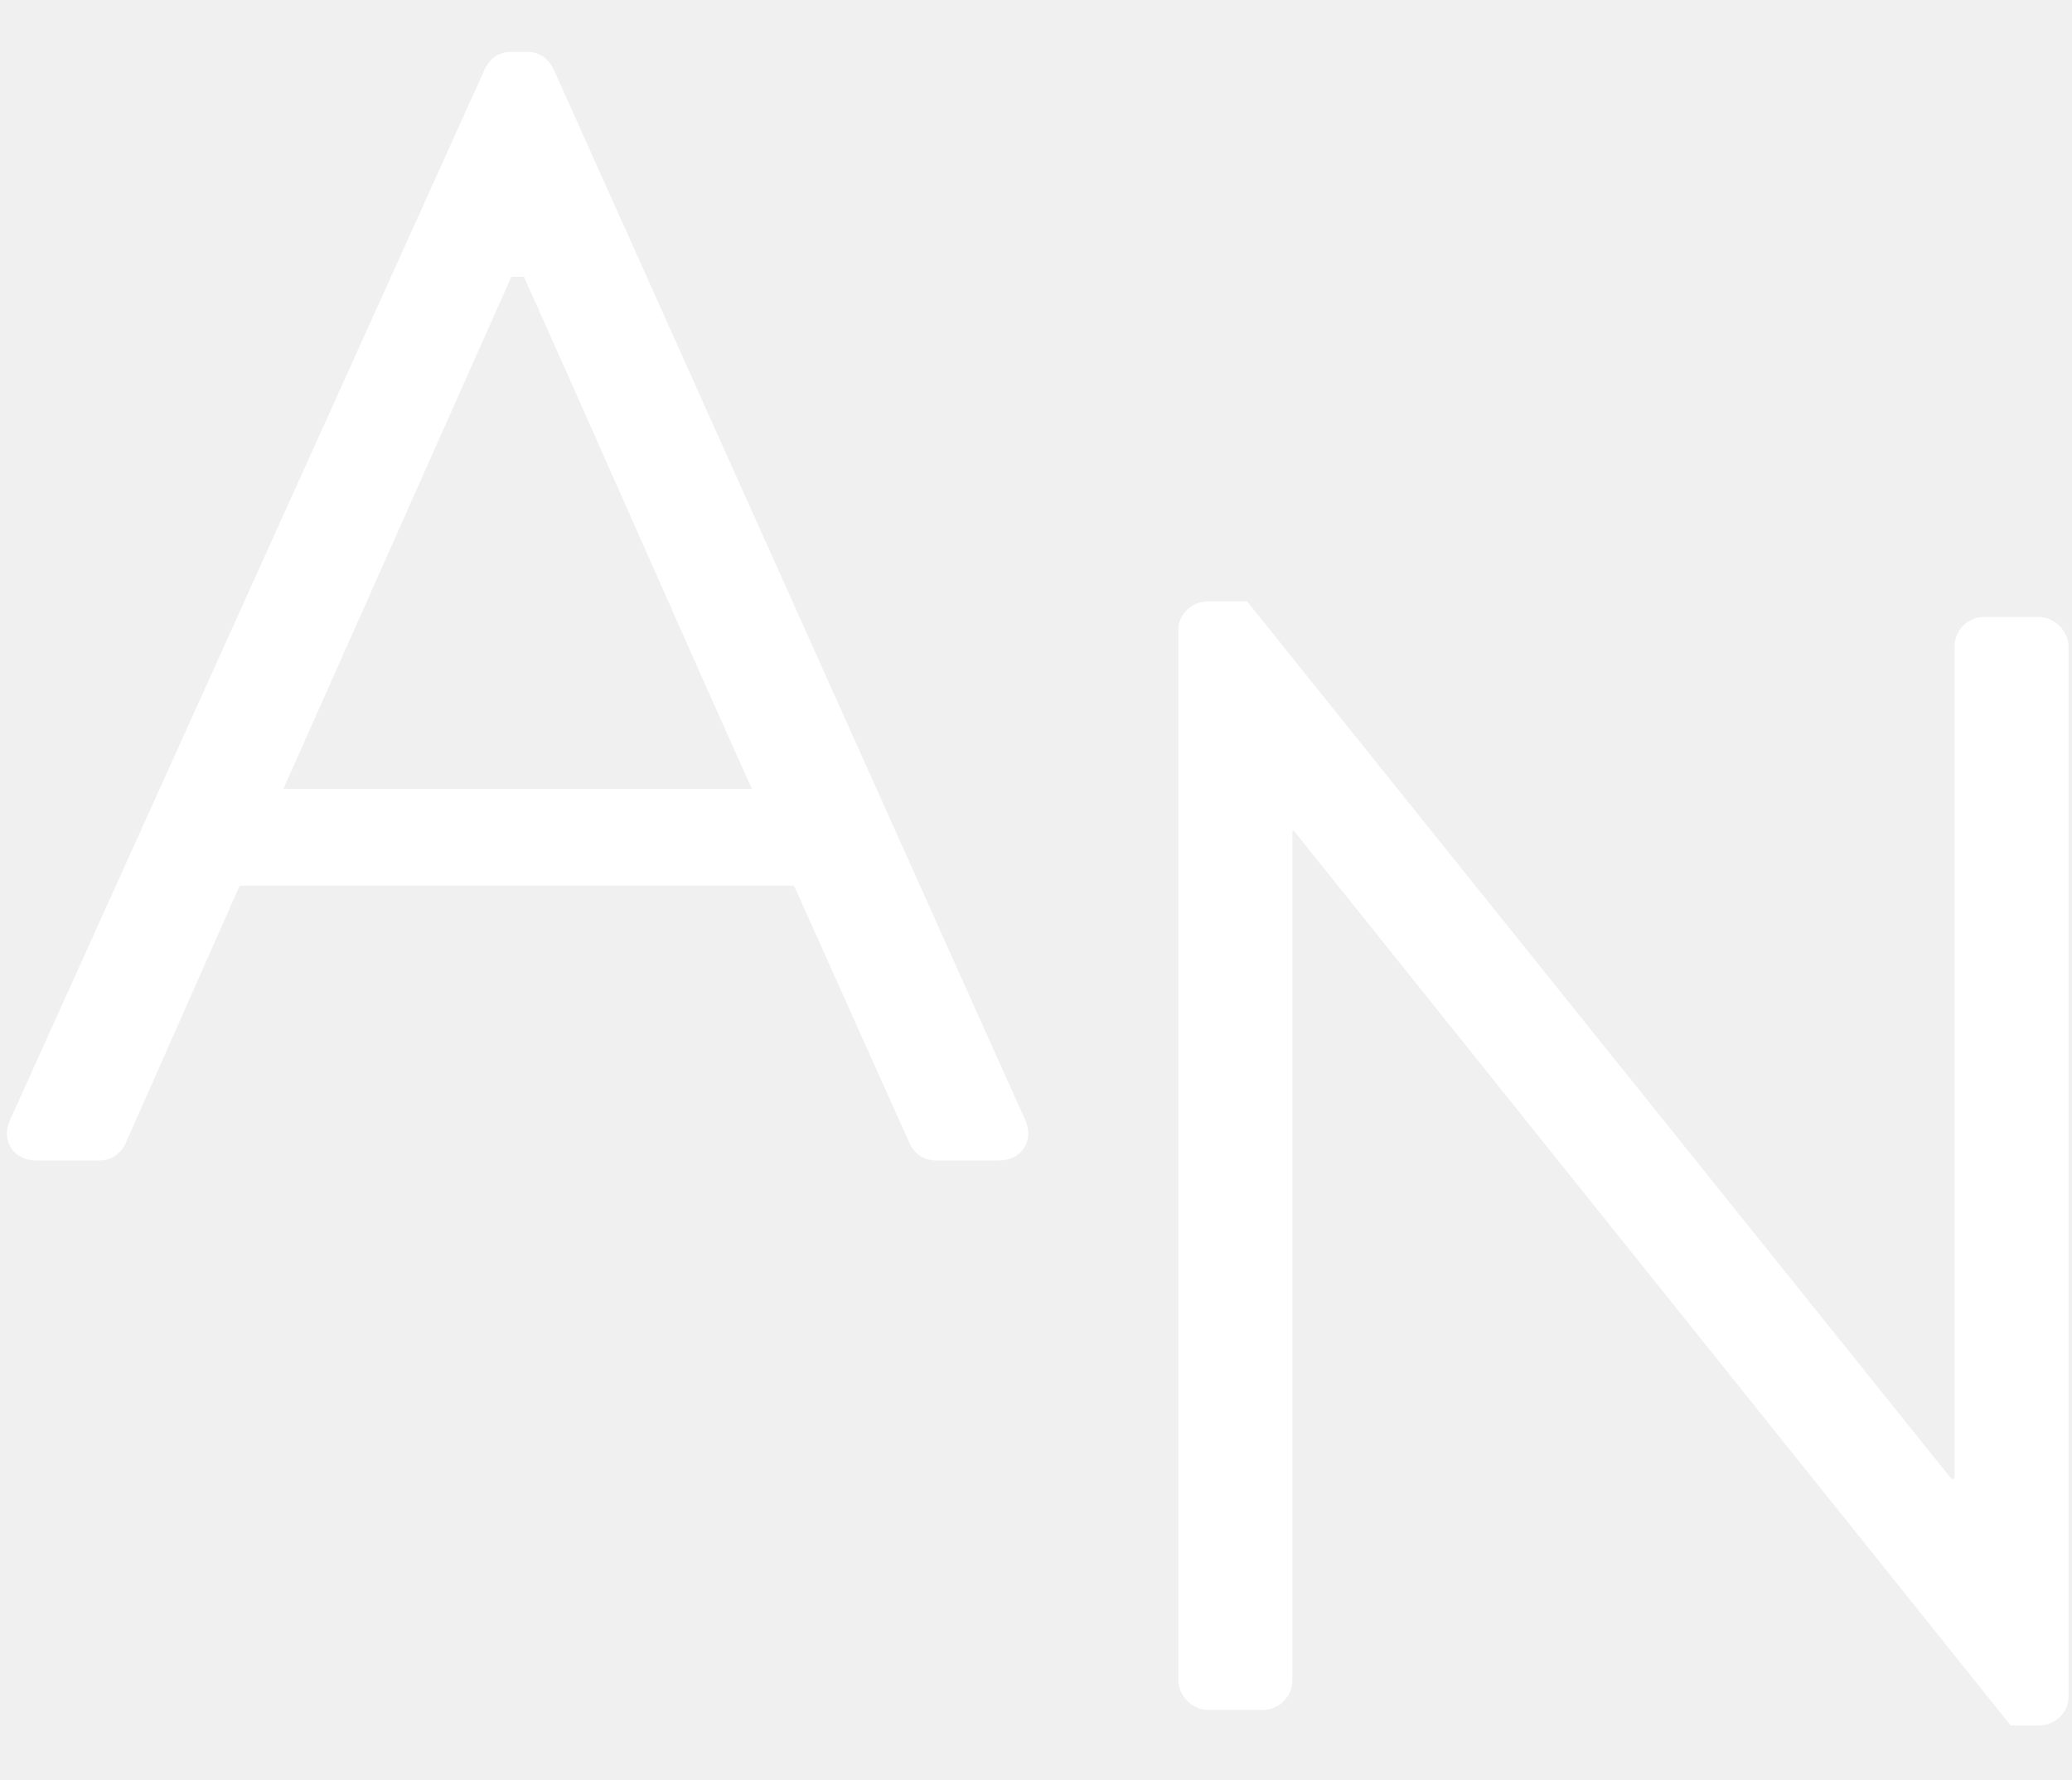
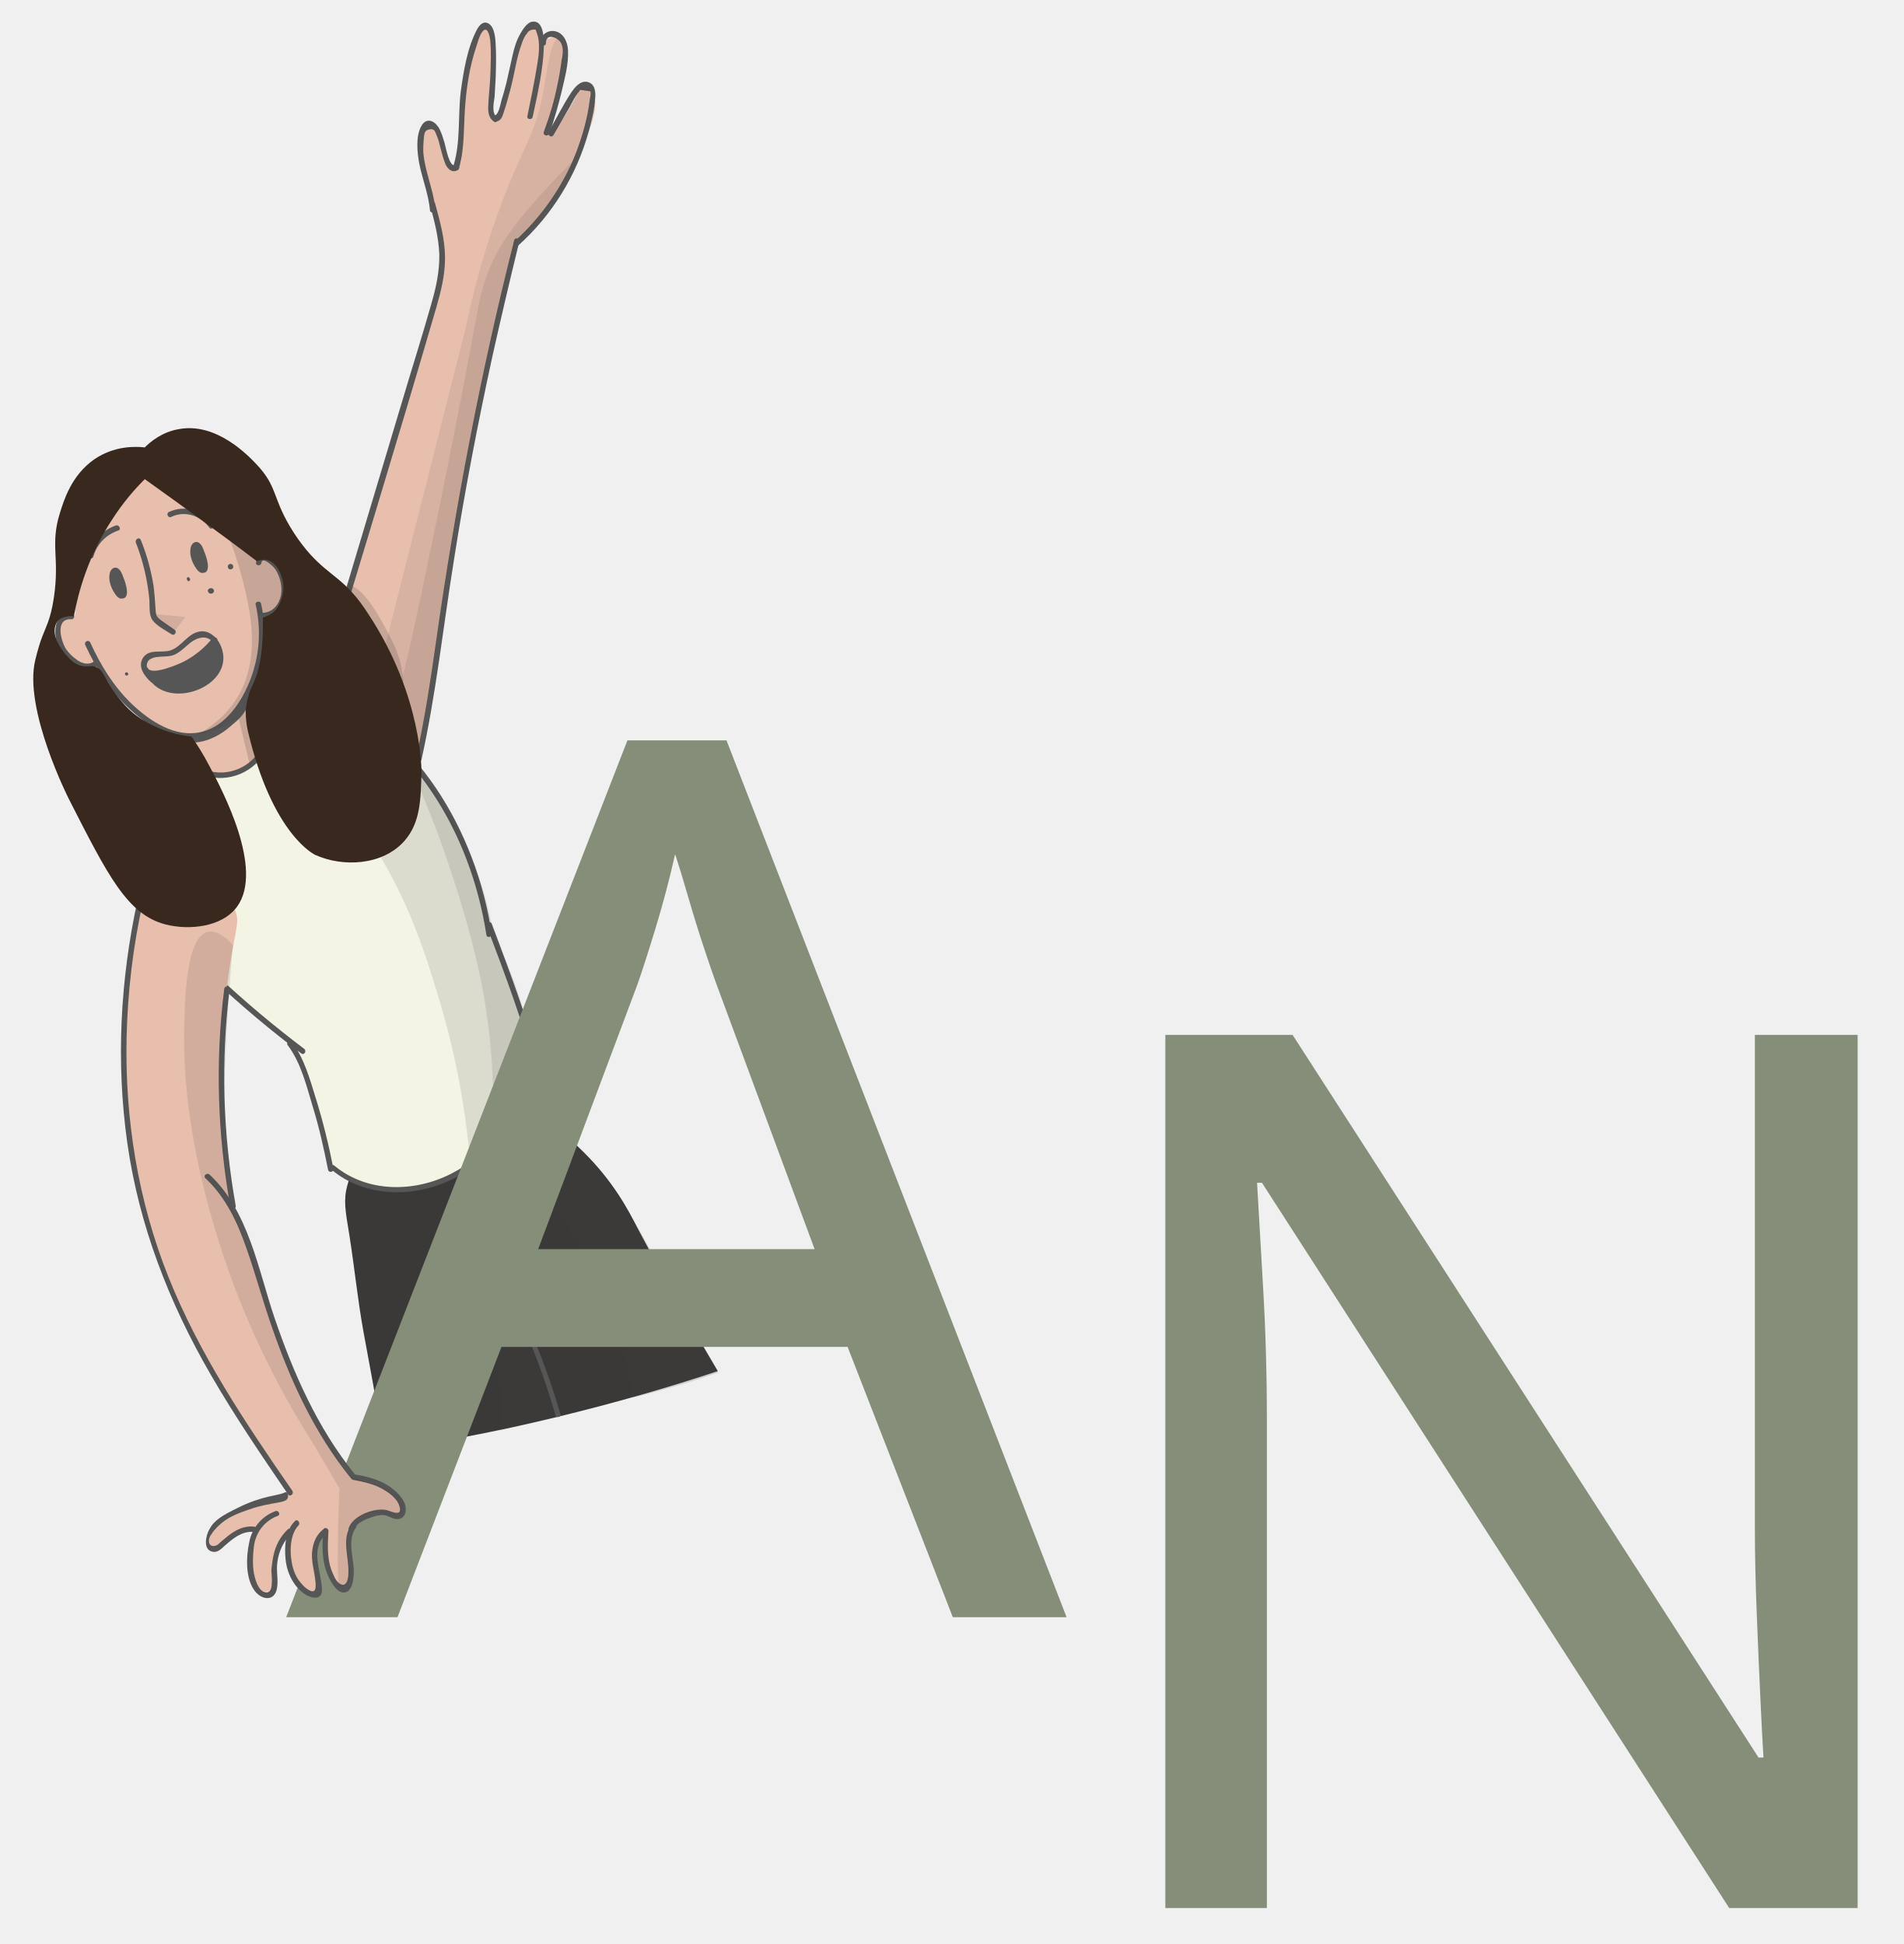
- <svg xmlns="http://www.w3.org/2000/svg" width="1028" height="883" viewBox="0 0 1028 883">
-   <defs>
-     <style>
-       .cls-1 {
-         fill: #fff;
-         fill-rule: evenodd;
-       }
-     </style>
-   </defs>
-   <path id="N" class="cls-1" d="M18.172,575.859H49.163a14.246,14.246,0,0,0,13.171-8.522L118.9,439.5H393.946l57.335,127.839a14.248,14.248,0,0,0,13.172,8.522h30.991c11.622,0,17.821-10.072,13.172-20.144L274.628,34.289c-2.324-4.649-6.2-8.523-13.171-8.523h-7.748c-6.973,0-10.847,3.874-13.172,8.523L5,555.715C0.351,565.787,6.55,575.859,18.172,575.859Zm122.417-184.4,113.12-254.128h6.2c37.965,84.451,75.155,169.677,113.12,254.128H140.589ZM584.64,833.773c0,7.748,6.974,14.721,14.722,14.721h27.117A14.711,14.711,0,0,0,641.2,833.773V412.294h0.775L997.606,856.242h13.944c7.75,0,14.72-6.2,14.72-13.946V320.87c0-7.748-6.97-14.721-14.72-14.721H984.434a14.711,14.711,0,0,0-14.721,14.721V733.827h-1.55L618.731,298.4H599.362c-7.748,0-14.722,6.2-14.722,13.946V833.773Z" />
+ <svg xmlns="http://www.w3.org/2000/svg" version="1.1" id="girl_x5F_welcome" x="0px" y="0px" viewBox="0 0 533.9 545.3" style="enable-background:new 0 0 533.9 545.3;" xml:space="preserve">
+   <style type="text/css">
+ 	.st0{fill:#3A3938;}
+ 	.st1{fill:#282828;}
+ 	.st2{fill:#565656;}
+ 	.st3{opacity:0.19;fill:#3F3F3F;enable-background:new    ;}
+ 	.st4{opacity:0.11;fill:#3F3F3F;enable-background:new    ;}
+ 	.st5{fill:#F3F4E4;}
+ 	.st6{fill:#161616;}
+ 	.st7{opacity:0.13;fill:#3F3F3F;enable-background:new    ;}
+ 	.st8{opacity:0.14;fill:#3F3F3F;enable-background:new    ;}
+ 	.st9{fill:#848E78;}
+ 	.st10{font-family:'BrandonGrotesque-Medium';}
+ 	.st11{font-size:343.036px;}
+ 	.st12{fill:#E8BEAC;}
+ 	.st13{opacity:0.1;fill:#3F3F3F;enable-background:new    ;}
+ 	.st14{opacity:0.13;fill:#565656;enable-background:new    ;}
+ 	.st15{fill:#212121;}
+ 	.st16{opacity:0.2;fill:#3F3F3F;enable-background:new    ;}
+ 	.st17{fill:#38281D;}
+ </style>
+   <g id="girl_waving">
+     <g id="legs">
+       <path class="st0" d="M97.4,332.5c-1.1,4.1-0.6,6.9,0.6,14.1c1.4,8.9,2.3,17.9,3.9,26.8c1.4,7.5,3.5,18.8,6,33.5    c14.7-2.2,30.9-5.2,48.2-9.4c16.5-4,31.7-8.4,45.2-12.9c-10.2-17.3-17.2-30-22.4-39.9c-2.7-5.3-6.8-13.2-15.4-21.7    c-4.7-4.7-9.3-8-12.6-10.1c-0.8-0.4-19.2-8.6-36.7,0.4C113.4,313.7,100.7,320.5,97.4,332.5z" />
+       <g>
+         <g>
+           <path class="st1" d="M128.7,349.5c4,3.9,7.9,7.9,11.8,11.8c0.5,0.6,1.6-0.2,1.1-0.8c-4-3.9-7.9-7.9-11.8-11.8      C129.2,348.1,128.1,348.9,128.7,349.5L128.7,349.5z" />
+         </g>
+       </g>
+       <g>
+         <g>
+           <path class="st2" d="M128.3,349.3c8.5,6,14.2,13.5,18.2,22.3c3.8,8.3,6.8,16.8,9.3,25.5c0.2,0.7,1.6,0.4,1.4-0.3      c-2.6-8.9-5.8-17.7-9.6-26.2c-4-8.8-9.9-16.3-18.4-22.3C128.4,347.8,127.6,348.9,128.3,349.3L128.3,349.3z" />
+         </g>
+       </g>
+       <path class="st3" d="M131.7,308.9c2.1,2.4,5.2,5.8,8.7,10.1c10.2,12.4,20.7,25.5,28.4,42.6c3.1,6.9,6.8,17.1,8.7,30.4    c3.8-0.9,7.8-2,12-3.2s8.1-2.5,11.9-3.8c-1.8-3.1-4.8-8.1-8.3-14.3c-9.6-17.3-11.6-22.9-19.1-34.1c-5.6-8.3-10.3-13.8-16.5-18.7    c-5.6-4.4-10.5-6.9-16.4-8.2C137.3,309,134,308.9,131.7,308.9z" />
+       <path class="st4" d="M128.4,349.7c2.9,5.2,5.7,11.6,7.9,18.9c3.8,12.7,4.4,24.1,4,32.7c5.2-1.3,10.3-2.6,15.5-3.9    c-2.3-8.6-4.9-15.6-7.1-21c-5.7-13.5-9.7-18.2-12.8-21.1C133.1,352.8,130.4,350.9,128.4,349.7z" />
+     </g>
+     <g id="torso">
+       <path class="st5" d="M55.5,217.2c-1.6,1.6-5.2,5.4-8.5,10.9c-3.5,5.7-5.1,10.8-6.5,15.1c-1.1,3.3-1.8,6.1-2.2,8.2    c1.8,2.3,4.7,5.7,8.5,9.7c6.8,7.2,11.7,10.8,20.3,18.3c3.6,3.1,9,7.9,15.4,13.9c1.5,3.6,3,7.4,4.5,11.5c2.9,8.3,4.9,16.1,6.3,23.3    c2.3,1.6,6,3.9,11.2,5c8.5,1.9,15.4-0.5,19-1.8c8-2.9,12.9-7.6,16.2-11c6.1-6,9.8-12.5,12.1-17.7c-2.2-7.7-4.6-15.6-7.4-23.8    c-2.3-6.9-4.7-13.7-7.1-20.2c-1.1-5.2-3.1-12.3-6.4-20.3c-2.8-6.7-6.1-14.5-13.1-23.1c-8.7-10.7-18-16.5-21.6-18.5    c-3.2-1.8-6-3.1-8-4c-6.4,6.1-12.2,10.3-16.1,12.9C64.7,210.6,61,211.8,55.5,217.2z" />
+       <g>
+         <g>
+           <path class="st6" d="M39.1,251.5c0.4-6.2,3.6-12.6,6.4-18.1c2.9-5.8,6.4-11.2,11-15.9c0.7-0.7-0.3-1.9-1-1.2      c-4.7,4.8-8.3,10.4-11.3,16.4c-2.9,5.7-6.1,12.2-6.5,18.7C37.6,252.4,39.1,252.4,39.1,251.5L39.1,251.5z" />
+         </g>
+       </g>
+       <g>
+         <g>
+           <path class="st2" d="M38.1,252.2c13.9,16,29.5,30.6,46.4,43.3c0.8,0.6,1.6-0.7,0.8-1.3c-16.8-12.7-32.3-27.1-46.1-43.1      C38.6,250.4,37.5,251.4,38.1,252.2L38.1,252.2z" />
+         </g>
+       </g>
+       <g>
+         <g>
+           <path class="st6" d="M73.2,206.2c4.8-5.1,10.4-9.3,16.6-12.5c0.9-0.4,0.2-1.8-0.7-1.4c-6.3,3.3-12,7.5-16.9,12.7      C71.5,205.7,72.5,206.9,73.2,206.2L73.2,206.2z" />
+         </g>
+       </g>
+       <g>
+         <g>
+           <path class="st2" d="M88.6,194.4c27.3,12,43.4,39.3,47.8,67.8c0.1,1,1.6,0.7,1.5-0.3c-4.5-29.2-21-56.8-48.8-69      C88.2,192.5,87.7,194,88.6,194.4L88.6,194.4z" />
+         </g>
+       </g>
+       <g>
+         <g>
+           <path class="st2" d="M80.7,293.2c3.7,4.9,5.3,11.5,7,17.2c1.8,5.8,3.1,11.7,4.3,17.7c0.2,1,1.7,0.7,1.5-0.3      c-1.3-6.6-2.9-13.2-4.9-19.6c-1.7-5.5-3.3-11.4-6.8-16C81.3,291.4,80.1,292.4,80.7,293.2L80.7,293.2z" />
+         </g>
+       </g>
+       <g>
+         <g>
+           <path class="st2" d="M93.1,328.2c9.3,7.7,22.7,7.8,33.3,2.8c5.9-2.8,11.1-7,15.5-11.9c4.4-4.8,8.5-10.2,10.2-16.6      c0.3-0.9-1.2-1.4-1.5-0.5c-1.7,6.1-5.6,11.3-9.8,16c-4.1,4.5-8.9,8.5-14.4,11.3c-10.3,5.2-23.4,5.3-32.6-2.3      C93.2,326.3,92.3,327.6,93.1,328.2L93.1,328.2z" />
+         </g>
+       </g>
+       <g>
+         <g>
+           <path class="st2" d="M136.5,259.8c5.4,14.2,10.7,28.4,14.5,43.1c0.2,0.9,1.7,0.6,1.5-0.3c-3.9-14.8-9.2-29.2-14.6-43.5      C137.5,258.2,136.2,258.9,136.5,259.8L136.5,259.8z" />
+         </g>
+       </g>
+       <path class="st7" d="M74.7,203.8c6.9,5.5,16.5,14.2,25.6,26.8c13.3,18.4,18.6,35.6,23,50.2c3.3,11.1,7.1,26.8,8.6,46.1    c3.9-2.7,9.3-7.1,14-13.8c2.6-3.7,4.4-7.3,5.7-10.4c-4.4-13.7-8.8-27.4-13.3-41.1c-2-11.6-5.6-20.6-8.6-26.6    c-9.1-18.5-21.8-29.1-25.9-32.4c-5.7-4.5-11.1-7.7-15-9.7C84,196.6,79.4,200.2,74.7,203.8z" />
+       <path class="st8" d="M115.5,214c-0.9,0.4,2.9,8.2,7.3,19.9c0,0,6.7,17.8,10.8,35.4c2.8,11.7,5.6,28.9,4.5,51.3    c2.2-1.7,4.8-4,7.4-7.1c3.1-3.7,5.2-7.4,6.5-10.3c-4.6-20.1-8.4-30.2-11.2-35.9c-0.5-1.1-1.9-3.6-3.3-7.3    c-2.6-6.9-2.6-10.1-4.4-15.9c-1.4-4.6-3-7.5-5.9-13C122.8,223,116.5,213.5,115.5,214z" />
+     </g>
+     <g>
+       <text transform="matrix(1 0 0 1 80.2553 453.632)" class="st9 st10 st11">A</text>
+       <text transform="matrix(1 0 0 1 293.5318 535.2034)" class="st9 st10 st11">N</text>
+     </g>
+     <g id="hand_right">
+       <path class="st12" d="M41.5,246.8c-1.4,1.4-2,3.7-3.2,8.3c-0.9,3.7-1.2,6.5-1.6,10.7c-1.1,11.9-1.1,9.9-1.4,14.4    c-0.4,6-1.1,16.4-0.1,29.8c1,13,3.3,22.7,3.8,25.1c3.5,14.8,8.3,25.4,11.5,32.1c5.6,12.2,11.9,22,24.4,41.6    c2.7,4.2,5,7.7,6.5,10.1c-0.7,0.2-1.9,0.6-3.3,1.1c-7.4,2.4-8.5,2.4-11.4,3.7c-3.7,1.6-7.1,3.2-7.9,6.4c-0.3,1.5-0.2,3.4,0.7,3.9    c1.1,0.6,2.6-1.6,5.6-3.2c2.5-1.4,5-1.8,6.7-1.9c-0.8,2.8-1.1,5.3-1.2,7c-0.4,4-0.6,7.3,1.2,9.2c0.9,1,2.5,1.7,3.5,1.2    c0.6-0.3,1-0.9,1.7-5.2s0.5-5.5,1.4-7.3c0.8-1.5,1.9-2.5,2.6-3c-0.2,1.3-0.2,3.3,0,5.6c0.2,1.4,0.3,2.7,0.8,4.2    c0.5,1.4,1.6,4.4,4.2,5.7c0.5,0.2,2.4,1.1,3.2,0.3c0.8-0.7,0.2-2-0.3-6.6c-0.5-3.9-0.4-5-0.2-5.6c0.3-1.9,1.1-3.3,1.7-4.2    c0.5,3.7,1.1,6.7,1.6,8.9c0.9,3.5,1.6,5.1,2.9,5.8c0.8,0.4,2,0.8,2.8,0.2s0.9-1.9,0.8-3.5c-0.1-6.1-1-7.7-0.4-10.9    c0.3-1.3,0.5-2.8,1.7-4c2.4-2.7,6.8-2.2,7.3-2.2c2.6,0.3,3.7,1.4,4.8,0.6c0.9-0.6,1.2-2.2,1-3.4c-0.5-3-4.2-4.6-7.4-5.9    c-1.6-0.7-3.9-1.5-7-2c-3.4-4.4-7.9-10.8-12.3-19.3c-2.9-5.7-4.6-10.1-6.2-14.4c-5.7-14.8-5.9-20.8-11.8-35.5    c-1.4-3.5-2.7-6.3-3.4-7.9c-0.3-2.5-0.7-6.5-1.2-11.4c-1.4-15.9-2.2-25.8-1.1-37.9c0.9-9.5,2.1-17.4,2.1-17.4    c1.6-9.9,2.5-11.3,1.5-14.2C63.1,246.8,46.9,241.5,41.5,246.8z" />
+       <g>
+         <g>
+           <path class="st2" d="M38.6,252.4c-4.9,22.4-6.1,45.5-2.9,68.2c3.3,23.2,11.7,44.8,23.4,65c6.7,11.6,14.2,22.6,21.7,33.6      c0.6,0.8,1.7-0.2,1.2-1c-13.2-19.1-26.2-38.5-34.8-60.1C38.7,336.8,35,313.8,35.5,291c0.3-12.8,1.8-25.6,4.6-38.1      C40.2,251.9,38.8,251.4,38.6,252.4L38.6,252.4z" />
+         </g>
+       </g>
+       <g>
+         <g>
+           <path class="st2" d="M62.9,277.3c-2.6,20.4-1.9,41,1.7,61.2c0.2,1,1.7,0.7,1.5-0.3c-3.6-20.1-4.2-40.6-1.7-60.8      C64.6,276.5,63.1,276.4,62.9,277.3L62.9,277.3z" />
+         </g>
+       </g>
+       <g>
+         <g>
+           <path class="st2" d="M57.6,330.5c5.7,5.3,9,12.4,11.5,19.6c2.6,7.4,4.6,14.9,7.2,22.3c5.2,15,11.9,29.6,21.9,42      c0.6,0.8,1.8-0.2,1.2-1C89,400.5,82.3,385.2,77,369.7c-4.6-13.6-7.3-30-18.2-40.2C58,328.8,56.9,329.8,57.6,330.5L57.6,330.5z" />
+         </g>
+       </g>
+       <g>
+         <g>
+           <path class="st2" d="M80.4,418.6c-0.2-0.1-0.6,0.1-0.7,0.1c-1.4,0.8-6.1,0.8-12.9,4.2c-4.5,2.2-6.7,3.5-8.1,6.1      c-1,1.8-1.9,5.9,1.1,6.3c1.3,0.2,2.3-0.9,3.2-1.7c2.3-2,4.7-4.1,8-3.9c1,0.1,1.1-1.5,0.1-1.5c-2.7-0.2-4.9,0.9-7,2.5      c-0.6,0.5-1.2,1-1.8,1.5c-0.4,0.3-0.7,0.6-1,0.9c-0.7,0.6-1.6,0.7-2.1,0.4c-0.7-0.4-0.9-1.9,0-3c0.3-0.5,0.7-1.1,1.3-1.7      c0,0,0.8-0.9,1.8-1.7c2.2-1.8,5-2.8,7.6-3.7c6.2-2.2,10.5-1.6,10.8-3.3C80.9,419.8,80.8,418.8,80.4,418.6z" />
+         </g>
+       </g>
+       <g>
+         <g>
+           <path class="st2" d="M77.2,423.9c-3.8,1.4-6.6,4.8-7.3,8.7c-0.9,4.1-1.1,10.1,1.5,13.6c2,2.7,5.7,3.1,6.3-0.8      c0.4-2.4-0.3-4.8,0.1-7.3c0.4-3,1.7-5.8,3.9-7.9c0.7-0.7-0.3-1.9-1-1.2c-2.1,2-3.4,4.5-4,7.3c-0.3,1.4-0.5,2.9-0.6,4.3      c0,1.2,1,7.1-2.1,5.9c-1.7-0.6-2.5-3.7-2.8-5.2c-0.4-2.3-0.3-5.1,0-7.5c0.5-4,3-7.2,6.7-8.6C78.8,424.9,78.1,423.5,77.2,423.9      L77.2,423.9z" />
+         </g>
+       </g>
+       <g>
+         <g>
+           <path class="st2" d="M82.7,426.7c-2.7,2.6-3,7.2-2.6,10.8c0.4,3.8,2.3,7.7,5.6,9.8c2,1.2,4.7,1.5,4.6-1.5      c-0.2-5-3.5-11.5,1.2-15.5c0.8-0.6-0.2-1.8-1-1.2c-1.7,1.4-2.6,3.4-2.9,5.6c-0.5,3.2,0.7,6.2,0.9,9.4c0.1,1.4,0,3-1.9,1.9      c-0.7-0.4-1.3-0.9-1.8-1.5c-1.3-1.3-2.1-2.9-2.6-4.6c-1-3.4-1.2-9.2,1.5-12C84.4,427.1,83.3,425.9,82.7,426.7L82.7,426.7z" />
+         </g>
+       </g>
+       <g>
+         <g>
+           <path class="st2" d="M90.6,429.3c-0.2,3.8-0.4,7.7,0.9,11.4c0.6,1.8,2.5,6,4.9,6c2.7,0,2.9-4.8,2.8-6.6      c-0.2-3.8-1.8-8.1,0.6-11.6c0.6-0.8-0.7-1.7-1.3-0.8c-2.8,4.2-0.6,8.9-0.8,13.6c0,1.7-0.6,4.3-2.6,2.8c-1.1-0.8-1.7-2.6-2.2-3.8      c-1.2-3.4-1-7.1-0.8-10.7C92.2,428.4,90.6,428.3,90.6,429.3L90.6,429.3z" />
+         </g>
+       </g>
+       <g>
+         <g>
+           <path class="st2" d="M99,415.1c3.2,0.6,6.5,1.3,9.3,3.2c1.3,0.8,2.9,2.2,3.5,3.6c1.6,4-2.1,2-3.3,1.7c-3.4-0.8-9.5,1.5-10.7,5      c-0.3,0.9,1.2,1.4,1.5,0.5c0.6-1.9,3.1-2.9,4.9-3.5c1.1-0.4,2.3-0.7,3.4-0.6c1.3,0.1,2.2,1,3.5,1.1c1.8,0.2,2.8-1.2,2.7-2.9      c-0.1-2.7-2.9-5.2-5-6.5c-2.9-1.9-6.3-2.6-9.7-3.2C98.2,413.4,98.1,414.9,99,415.1L99,415.1z" />
+         </g>
+       </g>
+       <path class="st7" d="M58.2,261.4c-5.7,1.5-6.3,16.9-6.5,25.5c-0.3,9.6,0.2,22.6,4.2,41c3.6,16.4,8.2,28.5,9.7,32.7    c6.9,18.1,14.9,32.9,22.2,44.3c2.5,4.2,4.9,8.4,7.4,12.6c-0.2,3.9-0.3,7.9-0.4,12c-0.1,5.4-0.1,10.8,0.1,15.8c1-0.1,2.3-0.4,3-1.5    c0.9-1.4,0.4-3.2,0.1-4.8c-0.2-1.5-1.5-8.8,1.2-12.2c1.7-2.1,4.9-2.7,7.3-2.3c2.4,0.4,3.8,1.9,5.2,1.1c1.1-0.6,1.6-2.1,1.5-3.3    c-0.2-3.8-8-6.1-9.3-6.5c-2.5-0.8-3.6-0.7-5.3-1.9c-2.2-1.6-3.2-3.7-3.7-4.6c-7.3-15-9.2-13.6-15.6-31.3    c-4.8-13.3-3.3-12.8-7.6-23.3c-3-7.4-4.9-10.3-6.6-16.9c-1.9-7.2-2.2-13.1-2.3-18.4c-0.3-21.5,2-48,2.5-54.3    C63.4,262.9,60.7,260.8,58.2,261.4z" />
+     </g>
+     <g id="hand_left">
+       <path class="st12" d="M119.9,34.9c-1.6,0.3-2.2,3.3-2.4,4.1c-0.2,1.2-0.5,3.5,0.6,6.5c0,0,0.7,2,4.2,14.6c0.8,2.8,1.7,7,2,12.3    c-0.9,5.9-2,10.6-2.7,13.7c-2.6,10.3-4.8,14.7-8.6,27.8c-1.4,4.9-1.5,5.7-3.1,11.7c-4.1,15-7.3,24.6-10.6,34.8    c-2.9,8.9-6.8,21.9-11.2,38.5c-0.1,1.4-0.5,8.7,4.8,14c5.6,5.6,15.2,6.8,23.4,2.2c1-2.2,2.3-5.5,3.3-9.7c1-4.1,1.2-7.2,1.4-9.1    s1.2-8.7,3.1-22.2c0.6-4.2,1.4-9.2,3.1-19c2.5-15,3.7-22.5,4.6-27.2c2-10.7,3.7-18.2,6.9-32.7c1.7-7.6,3.9-16.9,6.4-27.4    c2.3-2,5.3-4.9,8.5-8.9c4.5-5.7,6.4-10.2,10.2-18.8c2.4-5.6,4.1-10.4,2.5-14.6c-0.2-0.6-0.8-2.3-1.8-2.4c-1.3-0.1-2.3,2.6-3.5,5    c-1.3,2.5-3.3,5.8-6.5,9.5c0.6-3.9,1.3-6.9,1.9-9c1.2-4.6,2.4-7.7,2.5-12.5c0.2-5.2-1.1-5.9-1.4-6.1c-1.6-0.7-3.5,1.6-5.1,0.8    c-1.4-0.8-0.8-3.3-1.9-3.7c-1.1-0.4-2.8,1.7-4,3.8c-2,3.5-2,6.6-2.4,9.6c-0.4,2.9-1.3,7-3.6,11.8c-0.7,0.2-1.7,0.5-2.3,0    c-0.6-0.6-0.2-1.9,0.1-3.9c0.1-0.5,0-0.2,0.2-5c0.1-1.8,0.2-5.2,0.3-8c0.1-3.9,0.2-5.6-0.9-7.1c-0.2-0.3-1.1-1.5-2.1-1.4    c-1.1,0.2-1.6,2.1-2,3.6c-1.6,6-2.4,9-2.6,10c-0.8,5.1-1.7,12.9-1.6,15.4c0,0.3,0.1,1.4-0.1,2.8c-0.1,0.7-0.2,1-0.3,1.4    c-0.7,3.1,0.7,4.7-0.4,6c-0.1,0.1-0.8,0.8-1.4,0.7c-0.7-0.1-1.2-0.9-2.1-3.7c-1.3-3.8-1.2-5-2.4-6.6C122,36.1,121,34.8,119.9,34.9    z" />
+       <g>
+         <g>
+           <path class="st2" d="M122.1,58.6c-0.4-3.7-1.6-7.2-2.5-10.8c-0.4-1.7-0.8-3.5-0.9-5.3c0-1,0-2.1,0.1-3.1c0.2-1.6,0-2.8,1.6-3.1      c1.5-0.3,1.6,0.6,2.1,1.8c0.5,1.1,0.7,2.2,1,3.3c0.4,1.5,0.8,3.1,1.4,4.6c0.7,1.5,1.9,2.6,3.5,1.7c0.8-0.5,0.2-1.9-0.7-1.4      c-1.7,0.8-2.7-5.1-3-6.1c-0.5-1.6-0.9-3.2-1.8-4.6c-1.3-1.9-3.4-2.6-4.7-0.3c-1.7,2.9-1.2,7.5-0.6,10.7c0.9,4.4,2.6,8.6,3,13.1      C120.7,59.9,122.2,59.6,122.1,58.6L122.1,58.6z" />
+         </g>
+       </g>
+       <g>
+         <g>
+           <path class="st2" d="M128.8,46.9c1.5-5.4,1.2-11,1.6-16.5c0.4-5.9,1.3-11.8,3.2-17.4c0.4-1.2,0.8-2.9,1.6-4      c1.5-2.1,2.2,1.2,2.3,2.6c0.3,3.2,0.1,6.5,0,9.7c-0.1,2.9-0.5,5.8-0.6,8.8c0,1.6,0.2,3,1.6,4c0.8,0.6,1.6-0.7,0.8-1.3      c-1.5-1.1-0.8-4.1-0.6-5.6c0.1-1.7,0.2-3.5,0.3-5.2c0.1-3.2,0.2-6.4,0-9.7c-0.1-1.7-0.3-4.7-2-5.7c-1.5-0.8-2.5,0.4-3.2,1.6      c-2.8,5.3-3.8,11.8-4.6,17.6c-0.8,6.8,0,14-2,20.6C127.1,47.3,128.6,47.8,128.8,46.9L128.8,46.9z" />
+         </g>
+       </g>
+       <g>
+         <g>
+           <path class="st2" d="M139,34.1c1.5-0.1,1.9-1.4,2.3-2.7c0.7-2.1,1.3-4.3,1.9-6.5c1.1-4.2,1.6-8.6,3.1-12.6      c0.3-0.9,0.7-2,1.4-2.8c0.5-0.9,1.3-1.3,2.5-1.2c0.3,0.7,0.5,1.4,0.7,2.1c0.5,2.4,0.2,5.1-0.2,7.5c-0.8,4.9-1.8,9.8-2.8,14.7      c-0.2,1,1.4,1.1,1.5,0.1c0.5-2.8,6.9-27.8-0.2-26.6c-1.4,0.2-2.7,2.3-3.3,3.4c-1.1,1.9-1.7,4-2.2,6.2c-0.6,2.6-1.1,5.1-1.7,7.6      c-0.4,1.5-0.8,3.1-1.3,4.6c-0.3,1-0.8,4.3-2,4.5C137.7,32.7,138,34.2,139,34.1L139,34.1z" />
+         </g>
+       </g>
+       <g>
+         <g>
+           <path class="st2" d="M153.1,12.1c0-3,3.5-1.6,4.3,0.1c0.7,1.5,0.4,3.2,0.1,4.7c-0.3,2.4-0.7,4.7-1.2,7      c-0.9,4.5-2.2,8.8-3.8,13.1c-0.3,1,1.1,1.4,1.5,0.5c1.5-4,2.6-8.1,3.6-12.2c0.8-3.5,1.9-7.5,1.7-11.2c-0.1-2.3-1.3-5.1-4-5.4      c-2-0.2-3.8,1.3-3.7,3.3C151.6,13,153.1,13.1,153.1,12.1L153.1,12.1z" />
+         </g>
+       </g>
+       <g>
+         <g>
+           <path class="st2" d="M155.2,37.9c1.5-2.5,2.9-5.1,4.4-7.6c0.8-1.4,1.4-2.8,2.3-4c0.3-0.4,0.6-0.7,0.8-1.1      c0.9,0.1,1.8,0.3,2.8,0.4c0.3,0.4,0,1.8-0.1,2.3c-0.6,5.1-2,10-3.8,14.8c-3.7,9.5-9.7,18.1-17.3,25c-0.8,0.7,0.3,1.8,1,1.2      c9.5-8.5,16.4-19.7,19.8-32c0.8-3,1.6-6.1,1.8-9.2c0.2-1.8,0-4.2-2.1-4.7s-3.7,1.6-4.7,3.1c-2.3,3.5-4.2,7.4-6.3,11      C153.4,37.9,154.7,38.8,155.2,37.9L155.2,37.9z" />
+         </g>
+       </g>
+       <g>
+         <g>
+           <path class="st2" d="M120.5,57.3c1.3,4.5,2.5,9.2,2.7,14c0.1,4.7-0.9,9.3-2.2,13.8c-2.6,9.2-5.5,18.3-8.2,27.4      c-5.5,18.3-10.9,36.5-16.4,54.8c-3.1,10.5-6.3,21-9.4,31.5c-0.3,0.9,1.2,1.4,1.5,0.5c11.3-37.7,22.9-75.4,33.9-113.2      c1.3-4.5,2.4-9,2.4-13.7c0-5.3-1.4-10.3-2.8-15.4C121.7,56.1,120.2,56.4,120.5,57.3L120.5,57.3z" />
+         </g>
+       </g>
+       <g>
+         <g>
+           <path class="st2" d="M144.2,67.4c-9.4,37.1-16.5,74.6-21.9,112.4c-1.6,11-3.2,22-5.6,32.8c-0.2,1,1.2,1.5,1.5,0.5      c4.1-18.5,6.1-37.4,9.1-56c3-19.2,6.7-38.3,10.8-57.2c2.4-10.7,4.9-21.4,7.5-32C145.9,66.9,144.4,66.4,144.2,67.4L144.2,67.4z" />
+         </g>
+       </g>
+       <path class="st13" d="M156.6,10.8c-2.1,0.1-3.2,9.1-4,13.6c-2.3,13.9-6.1,16.2-13.1,35.8c-2.6,7.2-6,18-8.9,31.8    c-9.4,37-18.7,74-28.1,111c4.9,4,9.7,8.1,14.5,12c0.9-6,2.1-14.7,3.7-25.3c3-19.1,6.8-43.7,13.2-73.9c2.5-12,6.1-28.2,11-47.3    c2-1.9,4.8-4.8,7.7-8.6c3.9-5,9-11.8,11.5-21.8c0.8-3.1,1.7-7.7,1.4-13.6c-0.7-0.2-1.7-0.3-2.7,0.1c-1.7,0.7-2.3,2.7-2.9,4    c-2,5-5.7,8.8-6.3,8.6c-0.4-0.2,0.2-1.8,1.6-7c2.8-10.6,1.4-7.7,2.6-11.3c0.7-2.1,1.4-3.9,0.7-5.9    C158.3,12.2,157.5,10.8,156.6,10.8z" />
+       <path class="st14" d="M160.3,45.6c-2.2,2.1-5.3,5.2-8.7,9.1c-4,4.4-8.2,9.2-11.5,14.9c-4.4,7.7-5.7,14.6-6.4,18.7    c-6.9,37.9-15.7,79.4-18.3,91c-1.4,6.3-3.7,15.9-6.9,27.5c3,2.7,6.1,5.4,9.1,8c2.8-22.5,6.4-46.2,11-70.9    c5-26.6,10.6-51.6,16.6-75.1c2.4-2.4,5-5.4,7.6-9.1C156.4,54.6,158.7,49.6,160.3,45.6z" />
+     </g>
+     <g id="head">
+       <path class="st15" d="M-9.4,186" />
+       <path class="st15" d="M78.8,94.4" />
+       <path class="st12" d="M40.4,133.3c-3.6,2.8-8.1,7.1-11.9,13.3c-6.5,10.6-7.2,20.5-7.3,22.6c-0.1,1.4-0.1,2.6-0.1,3.4    c-0.6-0.1-1.9-0.2-3.1,0.6c-1.7,1.2-1.7,3.6-1.7,4.8c0,2.8,1.4,4.7,2,5.4c0.8,1,2,2.7,4.4,3.3c1.9,0.5,3.5-0.2,4.2-0.5    c1.1,1.7,2.6,4,4.7,6.5c3.2,4.1,6.3,7.8,11.3,10.7c1.9,1.1,5,2.6,9.3,3.4c1.1,1.1,2.5,2.8,3.6,5.3c0.9,1.9,1.3,3.6,1.5,4.9    c1.4,0.4,4.1,0.9,7.1,0.3c5.9-1.3,9-5.7,9.7-6.8c-1.5-2.7-3.1-6-4.2-10c-0.5-1.8-0.9-3.6-1.2-5.2c1.2-2,2.7-4.7,3.6-8.2    c1.7-6,1.1-11.2,0.6-14.1c0.7,0,2.2-0.2,3.5-1.1c1.9-1.3,2.5-3.3,2.9-4.5c0.1-0.3,1.4-5-1.4-8.9c-0.6-0.9-1.7-2.5-3.3-2.3    c-1.1,0.1-1.9,1.1-2.1,1.6c-5.3-4.3-10-8-14-11.1c-6.4-4.9-11.4-8.5-14.3-10.6C42.7,134.9,41.4,134,40.4,133.3z" />
+       <path class="st2" d="M42.1,189.4c-0.3,1.3,2.5,2.8,3.8,3.5c2.6,1.3,5.2,1,6.1,0.9c1.1-0.1,4.6-0.5,7.3-3.4    c0.6-0.7,2.5-2.6,2.7-5.4c0.2-2.1-0.5-4.7-1.7-5c-0.9-0.1-1.4,1-2.9,2.6c-2.6,2.7-5.6,3.8-8.2,4.7    C44.8,188.7,42.4,188.3,42.1,189.4z" />
+       <g>
+         <g>
+           <path class="st2" d="M23.9,180.9c3.3,7.2,7.7,14,13.7,19.1c5.3,4.6,12.7,8.7,19.9,6.5c6.7-2,11.2-8.4,13.8-14.5      c3-7.2,3.6-15.1,1.9-22.7c-0.2-0.9-1.7-0.6-1.5,0.3c1.6,6.9,1.1,14.1-1.4,20.8c-2.4,6.3-6.9,13.3-13.8,14.9      c-7.3,1.8-14.6-3.1-19.6-7.9s-8.7-10.8-11.6-17.2C24.8,179.3,23.5,180,23.9,180.9L23.9,180.9z" />
+         </g>
+       </g>
+       <g>
+         <g>
+           <path class="st2" d="M51.2,207.1c2.7,2.8,4.5,6.1,5.2,10c0.2,1,1.7,0.7,1.5-0.3c-0.8-4.1-2.7-7.7-5.6-10.7      C51.7,205.3,50.6,206.3,51.2,207.1L51.2,207.1z" />
+         </g>
+       </g>
+       <g>
+         <g>
+           <path class="st2" d="M57.3,217.5c6.8,2.3,14.4-1,17.5-7.4c0.5-0.9-1-1.4-1.5-0.5c-2.7,5.7-9.6,8.5-15.5,6.4      C56.8,215.8,56.4,217.2,57.3,217.5L57.3,217.5z" />
+         </g>
+       </g>
+       <g>
+         <g>
+           <path class="st2" d="M68.2,196.7c1,4.6,2.5,8.9,4.9,13c0.5,0.8,1.9,0.2,1.4-0.7c-2.2-4-3.8-8.2-4.7-12.6      C69.5,195.4,68,195.7,68.2,196.7L68.2,196.7z" />
+         </g>
+       </g>
+       <g>
+         <g>
+           <path class="st2" d="M26.4,185.4c-0.5,0.8-2.2,0.9-3,0.6c-0.7-0.2-1.3-0.5-1.8-0.9c-1.2-0.8-2.2-1.8-3-2.9      c-1.5-2.2-3.3-8.8,1.4-8.5c1,0.1,1.1-1.5,0.1-1.5c-5.8-0.4-5.2,7.1-3.1,10.5c1.7,2.7,8,7.9,10.7,3.5      C28.1,185.4,26.9,184.6,26.4,185.4L26.4,185.4z" />
+         </g>
+       </g>
+       <g>
+         <g>
+           <path class="st2" d="M73.3,157.9c0.2-2.1,3.6,1.2,4,1.9c0.9,1.5,1.5,3.2,1.6,5c0.3,3.5-1.8,7.3-5.7,7.1c-1-0.1-1.1,1.5-0.1,1.5      c6.4,0.4,8.4-6.6,6.8-11.7c-0.7-2.2-2.2-4.9-4.6-5.7c-1.6-0.5-3.3,0.1-3.5,1.8C71.7,158.8,73.2,158.8,73.3,157.9L73.3,157.9z" />
+         </g>
+       </g>
+       <g>
+         <g>
+           <path class="st2" d="M26.2,156.1c1-3.5,3.5-6.1,7-7.3c0.9-0.3,0.2-1.7-0.7-1.4c-3.8,1.3-6.6,4.4-7.7,8.2      C24.4,156.6,25.9,157.1,26.2,156.1L26.2,156.1z" />
+         </g>
+       </g>
+       <g>
+         <g>
+           <path class="st2" d="M48,145c3.8-1.8,8.1-0.5,10.7,3c0.6,0.8,1.6-0.2,1.1-1c-2.9-4.1-8.1-5.4-12.4-3.4      C46.5,144,47.1,145.4,48,145z" />
+         </g>
+       </g>
+       <g>
+         <g>
+           <path class="st2" d="M38.1,152.2c2,5.1,3.3,10.6,3.8,16.1c0.1,1.7-0.2,4.2,0.9,5.7c1.2,1.6,3.6,2.8,5.3,3.9      c0.8,0.6,1.7-0.7,0.8-1.3c-1.1-0.8-2.2-1.5-3.3-2.3c-1.7-1.2-1.9-1.6-2-3.8c-0.1-2-0.3-4-0.5-5.9c-0.7-4.5-1.9-8.9-3.6-13.1      C39.1,150.5,37.8,151.2,38.1,152.2L38.1,152.2z" />
+         </g>
+       </g>
+       <g>
+         <g>
+           <path class="st2" d="M34.3,166.3c-1-1.1-1.6-2.3-1.8-3.7c-0.1-0.3-0.1-1.6,0.1-1.7c0.2,0,0.7,1.7,0.8,1.9c0.2,0.6,0.4,1.3,0.5,2      c0,0.2,0.3,1.9,0.1,0.9c-0.3-1.4-0.5-2.9-0.8-4.4c-0.5,0.1-1,0.3-1.4,0.5c0.6,1.5,1,3,1.3,4.6c0.5-0.1,1-0.2,1.5-0.3      c0-0.2-0.1-0.4-0.1-0.6c-0.2-1-1.7-0.7-1.5,0.3c0,0.2,0.1,0.4,0.1,0.6c0.2,1,1.7,0.7,1.5-0.3c-0.3-1.7-0.8-3.4-1.5-5      c-0.3-0.8-1.6-0.3-1.4,0.5c0.3,1.6,0.4,3.4,0.9,5c0.2,0.7,0.7,1.4,1.6,1.3c2.6,0,0.9-4.8,0.4-5.9c-0.3-0.9-0.8-2.3-1.8-2.7      c-0.8-0.3-1.6,0.3-1.9,1.1c-0.8,2.4,0.5,5.3,2,7C33.8,168,35,167,34.3,166.3L34.3,166.3z" />
+         </g>
+       </g>
+       <g>
+         <g>
+           <path class="st2" d="M57,159.1c-1-1.1-1.6-2.3-1.8-3.7c-0.1-0.3-0.1-1.6,0.1-1.7c0.2,0,0.7,1.7,0.8,1.9c0.2,0.6,0.4,1.3,0.5,2      c0,0.2,0.3,1.9,0.1,0.9c-0.3-1.4-0.5-2.9-0.8-4.4c-0.5,0.1-1,0.3-1.4,0.5c0.6,1.5,1,3,1.3,4.6c0.5-0.1,1-0.2,1.5-0.3      c0-0.2-0.1-0.4-0.1-0.6c-0.2-1-1.7-0.7-1.5,0.3c0,0.2,0.1,0.4,0.1,0.6c0.2,1,1.7,0.7,1.5-0.3c-0.3-1.7-0.8-3.4-1.5-5      c-0.3-0.8-1.6-0.3-1.4,0.5c0.3,1.6,0.4,3.4,0.9,5c0.2,0.7,0.7,1.4,1.6,1.3c2.6,0,0.9-4.8,0.4-5.9c-0.3-0.9-0.8-2.3-1.8-2.7      c-0.8-0.3-1.6,0.3-1.9,1.1c-0.8,2.4,0.5,5.3,2,7C56.5,160.8,57.6,159.8,57,159.1L57,159.1z" />
+         </g>
+       </g>
+       <g>
+         <g>
+           <path class="st2" d="M35.6,189.5c0.6-0.1,0.4-1-0.2-0.9C34.8,188.7,35,189.6,35.6,189.5L35.6,189.5z" />
+         </g>
+       </g>
+       <g>
+         <g>
+           <path class="st2" d="M52.9,163C53,163,53,163,52.9,163c0.3,0,0.5-0.3,0.4-0.6s-0.3-0.5-0.5-0.5c-0.1,0-0.1,0-0.1,0      c-0.2,0-0.4,0.3-0.3,0.6S52.7,163.1,52.9,163L52.9,163z" />
+         </g>
+       </g>
+       <g>
+         <g>
+           <path class="st2" d="M64.8,159.7c1-0.2,0.7-1.7-0.3-1.5C63.5,158.4,63.8,159.9,64.8,159.7L64.8,159.7z" />
+         </g>
+       </g>
+       <g>
+         <g>
+           <path class="st2" d="M59.2,166.5c0.1,0,0.1,0,0.2,0c0.4-0.1,0.7-0.5,0.6-0.9c-0.1-0.4-0.5-0.7-0.9-0.6c-0.1,0-0.1,0-0.2,0      c-0.4,0.1-0.7,0.5-0.6,0.9C58.5,166.3,58.8,166.6,59.2,166.5L59.2,166.5z" />
+         </g>
+       </g>
+       <g>
+         <g>
+           <path class="st2" d="M43.6,190.3c-1-1-2.7-2.4-2.4-4c0.3-1.8,2.4-2,3.8-2.1c1.7-0.1,3.1,0,4.6-0.9c1.2-0.7,2.2-1.7,3.3-2.6      c2.5-2.2,5.9-3,7.5,0.6c4.6,9.8-13,16.3-17.6,7.8c-0.5-0.8-1.9-0.2-1.4,0.7c5.7,10.4,26.3,2.1,20.1-9.5c-1.1-1.9-3-3.4-5.2-3.2      c-3.7,0.4-5.3,4.4-8.7,5.4c-2.5,0.7-6-0.6-7.6,2.2c-1.4,2.5,0.6,5,2.3,6.6C43.1,192,44.3,191,43.6,190.3L43.6,190.3z" />
+         </g>
+       </g>
+       <g>
+         <g>
+           <path class="st2" d="M40.1,188c1.7,2.8,7,0.8,9.4,0c4.5-1.6,8.3-4.5,11.3-8.1c0.6-0.8-0.6-1.6-1.3-0.8c-2.2,2.7-4.9,4.9-8,6.5      c-1.4,0.7-8.7,3.9-10,1.9C41,186.5,39.6,187.2,40.1,188L40.1,188z" />
+         </g>
+       </g>
+       <g>
+         <g>
+           <path class="st2" d="M53.4,208.3c6.2,0.3,13.3-4.9,15.6-10.4c0.4-0.9-1.1-1.4-1.5-0.5c-2.1,4.8-8.7,9.7-14,9.4      C52.5,206.7,52.4,208.2,53.4,208.3L53.4,208.3z" />
+         </g>
+       </g>
+       <g>
+         <g>
+           <path class="st2" d="M54.3,207.5c1.9,0.7,12.9-3.2,15.1-9.5c0.2-0.6,0.8-2.4,0.4-2.5c-0.3-0.2-1.2,1.1-1.6,1.7      c-0.2,0.2-0.2,0.4-0.2,0.4c-1.3,4.6-8.1,10.5-13.1,8.6C53.9,205.7,53.4,207.2,54.3,207.5z" />
+         </g>
+       </g>
+       <path class="st16" d="M64.4,151.3c0.7,1.7,1.7,4.5,2.7,7.9c2.5,9.1,6.8,24.3-0.5,36.4c-1.6,2.6-5.1,7.4-12.5,11.1    c2.5-0.6,5.5-1.5,8.6-3c1.6-0.7,3-1.5,4.2-2.3c1.1,4.4,2.1,8.9,3.2,13.3c1.5-1.4,2.9-2.8,4.4-4.3c-3.3-4.7-4.1-8.6-4.3-11.2    c-0.2-3.6,0.5-6.7,1.2-9.8c0.7-2.7,1.5-5,2.1-6.6c0.3,1,0.8,2.1,1.7,3c4,4,13.6,2.5,18.9-2.6c4.9-4.7,6.1-12.6,3.2-19.8    c1.1,0.6,2.3,1.4,3.5,2.3c0.9,0.8,3.4,3,7.9,11.6c1.4,2.7,2.1,4.1,2.6,5.5c0.7,1.9,2,5.7,1.8,10.2c-0.3,7.8-4.9,13.1-6.2,14.6    c-1,1.1-4,4.3-9,6.6c-2.4,1-9.6,4.3-17.5,1.6c-3-1-4.6-1.9-5.7-3.1c-1.2-1.4-1.5-2.8-1.9-3.9c-1.8-6.8-2.7-10.2-2.7-12.7    c0-7.1,2.9-8.4,3.1-16.5c0-2.9-0.3-5.3-0.5-6.8c0.7,0,1.7-0.1,2.8-0.7c2.4-1.1,3.2-3.5,3.5-4.3c1.2-3.2,1-8.5-2.2-10.3    c-0.5-0.3-2.1-1-4.8-0.3C69.7,155.3,67,153.3,64.4,151.3z" />
+       <path class="st7" d="M43.8,172.3c2.7,0.2,5.5,0.5,8.2,0.8c-0.5,0.7-1.1,1.4-1.7,2.2c-0.5,0.7-1.1,1.3-1.6,1.9    c-0.9-0.4-2.3-1.3-3.5-2.7C44.5,173.6,44.1,172.9,43.8,172.3z" />
+       <path class="st17" d="M40.6,134.4c-2.9,2.9-6.1,6.6-9,11.1c-6.9,10.4-9.6,20.5-10.9,27.4c-0.4-0.1-3.2-0.3-4.6,1.4    c-0.1,0.2-0.4,0.6-0.6,1.3c-0.9,3.2,1.8,6.5,2.6,7.6c1.1,1.3,2.5,3.1,4.9,3.6c1.8,0.4,2.5-0.3,3.9,0.3c1.7,0.7,2.2,2.2,3.4,4.4    c0,0,1.7,3,4.9,6.5c2.8,3,5.7,4.5,7.7,5.5c4.2,2.1,8.1,2.8,10.8,3.1c1.4,2,3.3,4.9,5.2,8.6c3.4,6.4,15.2,28.6,7.6,39.1    c-4.2,5.8-13.5,6.7-20.1,5c-10.7-2.8-16.1-13.6-27.1-35.2c0,0-12.8-25.2-9.4-39c0.7-2.9,1.4-5,1.4-5c1.5-4.4,2.8-5.8,3.8-12.4    c1.7-11.4-1.1-14.8,1.7-23.8c1.1-3.5,3.2-10.6,9.7-15.1c5.6-3.8,11.5-3.6,14.1-3.3c1.7-1.7,4.9-4.3,9.4-5.1    c10.6-2.1,19.6,7.4,21.8,9.7c6.4,6.7,4.3,9.6,10.7,19.5c6.4,9.7,10.9,10.8,16,16.3c2.1,2.3,3.4,4.2,4.7,6.2    c15.4,23.2,15,44.6,15,44.6c-0.2,7.6-0.3,14.1-4.8,19.2c-6.1,6.9-17.3,7.4-25,3.9c0,0-12-5.4-18.9-34.8c-0.7-3.2-0.6-5.6-0.5-6.5    c0.4-3.5,1.6-5.9,2-6.7c1.5-3.1,2.9-8.4,2.7-18.6c0.8-0.2,2.1-0.7,3.2-1.7c0,0,0.4-0.4,0.7-0.8c1-1.4,2.5-4.6,1.6-8.1    c-0.2-0.8-1.2-4.7-4.2-5.5c-1.2-0.3-2.4,0.1-3,0.3C61.8,149.6,51.2,142,40.6,134.4z" />
+     </g>
+   </g>
</svg>
